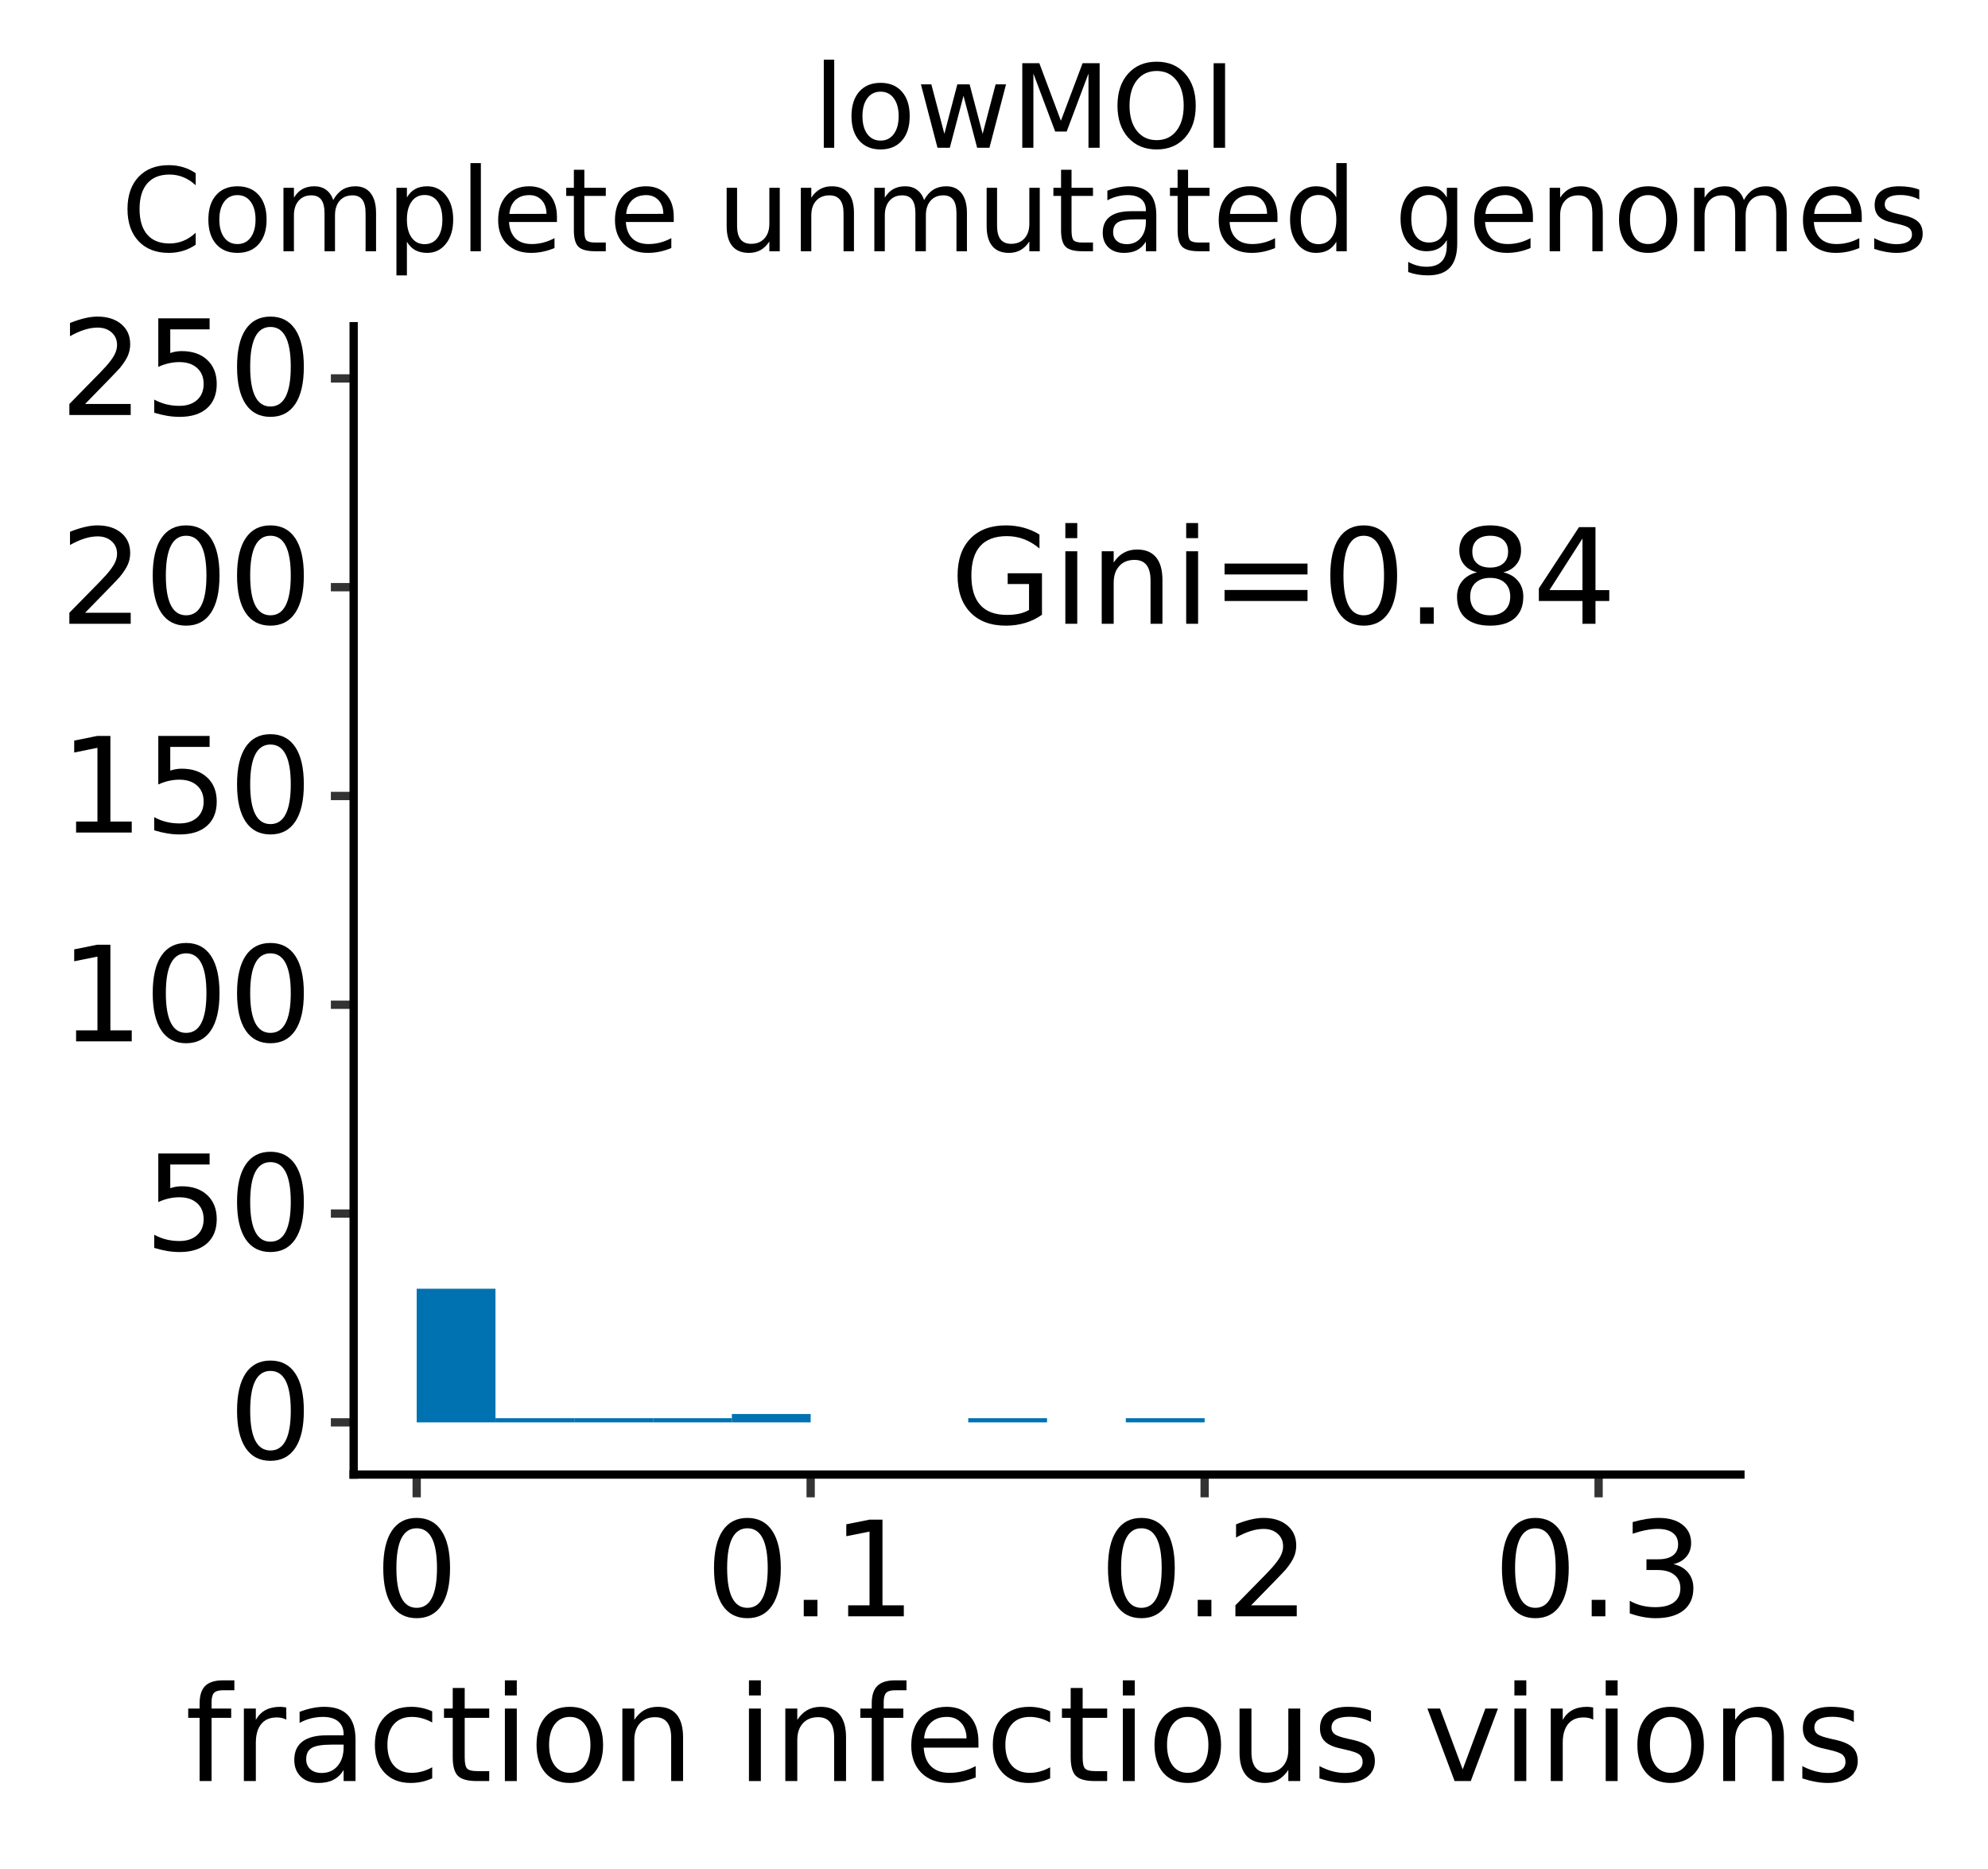
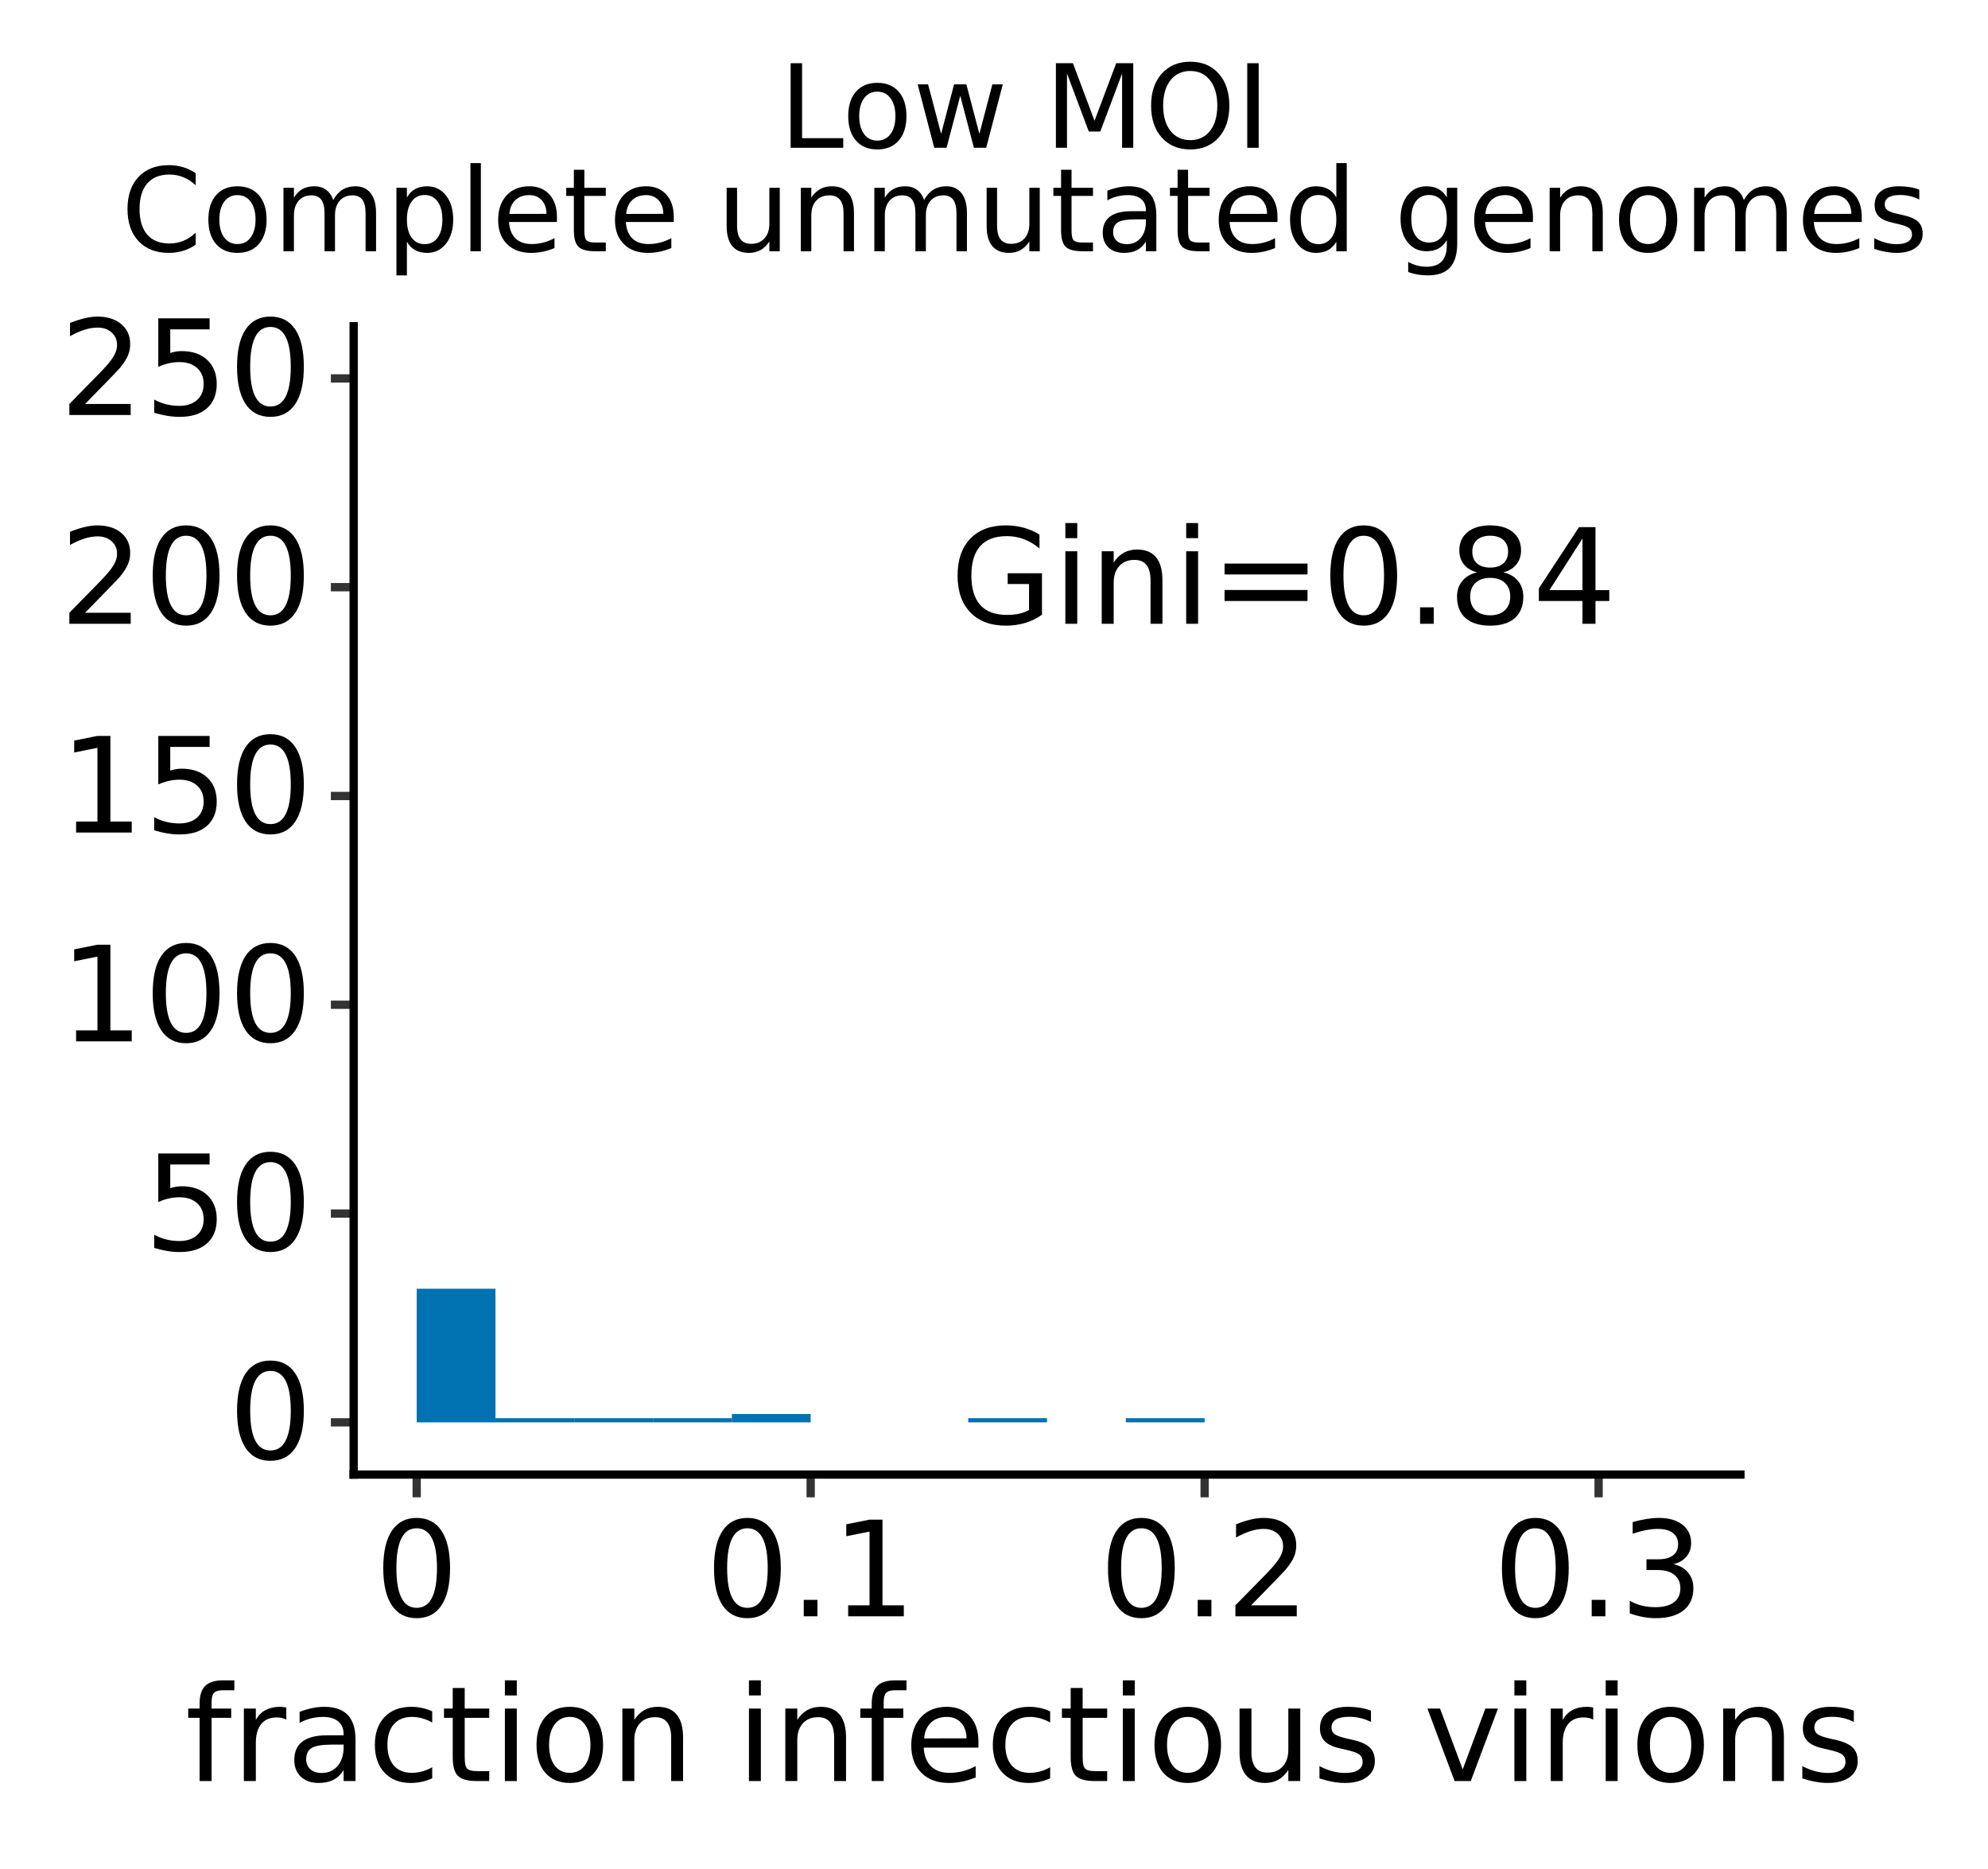
<svg xmlns="http://www.w3.org/2000/svg" xmlns:xlink="http://www.w3.org/1999/xlink" width="239.975pt" height="225.49pt" viewBox="0 0 239.975 225.49" version="1.1">
  <defs>
    <style type="text/css">*{stroke-linejoin: round; stroke-linecap: butt}</style>
  </defs>
  <g id="figure_1">
    <g id="patch_1">
      <path d="M 0 225.49  L 239.975 225.49  L 239.975 0  L 0 0  z " style="fill: #ffffff; stroke: #ffffff; stroke-linejoin: miter" />
    </g>
    <g id="axes_1">
      <g id="patch_2">
        <path d="M 42.69 177.97  L 210.09 177.97  L 210.09 39.37  L 42.69 39.37  z " style="fill: #ffffff" />
      </g>
      <g id="matplotlib.axis_1">
        <g id="xtick_1">
          <g id="line2d_1">
            <path d="M 50.299 177.97  " style="fill: none; stroke: #000000; stroke-width: 1.5" />
            <defs>
-               <path id="m61fb1ff307" d="M 0 0  L 0 2.75  " style="stroke: #333333" />
+               <path id="meadcda13a4" d="M 0 0  L 0 2.75  " style="stroke: #333333" />
            </defs>
            <g>
-               <use xlink:href="#m61fb1ff307" x="50.299" y="177.97" style="stroke: #333333" />
+               <use xlink:href="#meadcda13a4" x="50.299" y="177.97" style="stroke: #333333" />
            </g>
          </g>
          <g id="text_1">
            <g transform="translate(45.20909 195.0779)scale(0.16 -0.16)">
              <defs>
                <path id="DejaVuSans-30" d="M 2034 4250  Q 1547 4250 1301 3770  Q 1056 3291 1056 2328  Q 1056 1369 1301 889  Q 1547 409 2034 409  Q 2525 409 2770 889  Q 3016 1369 3016 2328  Q 3016 3291 2770 3770  Q 2525 4250 2034 4250  z M 2034 4750  Q 2819 4750 3233 4129  Q 3647 3509 3647 2328  Q 3647 1150 3233 529  Q 2819 -91 2034 -91  Q 1250 -91 836 529  Q 422 1150 422 2328  Q 422 3509 836 4129  Q 1250 4750 2034 4750  z " transform="scale(0.015625)" />
              </defs>
              <use xlink:href="#DejaVuSans-30" />
            </g>
          </g>
        </g>
        <g id="xtick_2">
          <g id="line2d_2">
            <path d="M 97.856 177.97  " style="fill: none; stroke: #000000; stroke-width: 1.5" />
            <g>
-               <use xlink:href="#m61fb1ff307" x="97.856" y="177.97" style="stroke: #333333" />
+               <use xlink:href="#meadcda13a4" x="97.856" y="177.97" style="stroke: #333333" />
            </g>
          </g>
          <g id="text_2">
            <g transform="translate(85.13341 195.0779)scale(0.16 -0.16)">
              <defs>
                <path id="DejaVuSans-2e" d="M 684 794  L 1344 794  L 1344 0  L 684 0  L 684 794  z " transform="scale(0.015625)" />
                <path id="DejaVuSans-31" d="M 794 531  L 1825 531  L 1825 4091  L 703 3866  L 703 4441  L 1819 4666  L 2450 4666  L 2450 531  L 3481 531  L 3481 0  L 794 0  L 794 531  z " transform="scale(0.015625)" />
              </defs>
              <use xlink:href="#DejaVuSans-30" />
              <use xlink:href="#DejaVuSans-2e" x="63.623" />
              <use xlink:href="#DejaVuSans-31" x="95.41" />
            </g>
          </g>
        </g>
        <g id="xtick_3">
          <g id="line2d_3">
            <path d="M 145.413 177.97  " style="fill: none; stroke: #000000; stroke-width: 1.5" />
            <g>
-               <use xlink:href="#m61fb1ff307" x="145.413" y="177.97" style="stroke: #333333" />
+               <use xlink:href="#meadcda13a4" x="145.413" y="177.97" style="stroke: #333333" />
            </g>
          </g>
          <g id="text_3">
            <g transform="translate(132.6902 195.0779)scale(0.16 -0.16)">
              <defs>
                <path id="DejaVuSans-32" d="M 1228 531  L 3431 531  L 3431 0  L 469 0  L 469 531  Q 828 903 1448 1529  Q 2069 2156 2228 2338  Q 2531 2678 2651 2914  Q 2772 3150 2772 3378  Q 2772 3750 2511 3984  Q 2250 4219 1831 4219  Q 1534 4219 1204 4116  Q 875 4013 500 3803  L 500 4441  Q 881 4594 1212 4672  Q 1544 4750 1819 4750  Q 2544 4750 2975 4387  Q 3406 4025 3406 3419  Q 3406 3131 3298 2873  Q 3191 2616 2906 2266  Q 2828 2175 2409 1742  Q 1991 1309 1228 531  z " transform="scale(0.015625)" />
              </defs>
              <use xlink:href="#DejaVuSans-30" />
              <use xlink:href="#DejaVuSans-2e" x="63.623" />
              <use xlink:href="#DejaVuSans-32" x="95.41" />
            </g>
          </g>
        </g>
        <g id="xtick_4">
          <g id="line2d_4">
            <path d="M 192.97 177.97  " style="fill: none; stroke: #000000; stroke-width: 1.5" />
            <g>
-               <use xlink:href="#m61fb1ff307" x="192.97" y="177.97" style="stroke: #333333" />
+               <use xlink:href="#meadcda13a4" x="192.97" y="177.97" style="stroke: #333333" />
            </g>
          </g>
          <g id="text_4">
            <g transform="translate(180.247 195.0779)scale(0.16 -0.16)">
              <defs>
                <path id="DejaVuSans-33" d="M 2597 2516  Q 3050 2419 3304 2112  Q 3559 1806 3559 1356  Q 3559 666 3084 287  Q 2609 -91 1734 -91  Q 1441 -91 1130 -33  Q 819 25 488 141  L 488 750  Q 750 597 1062 519  Q 1375 441 1716 441  Q 2309 441 2620 675  Q 2931 909 2931 1356  Q 2931 1769 2642 2001  Q 2353 2234 1838 2234  L 1294 2234  L 1294 2753  L 1863 2753  Q 2328 2753 2575 2939  Q 2822 3125 2822 3475  Q 2822 3834 2567 4026  Q 2313 4219 1838 4219  Q 1578 4219 1281 4162  Q 984 4106 628 3988  L 628 4550  Q 988 4650 1302 4700  Q 1616 4750 1894 4750  Q 2613 4750 3031 4423  Q 3450 4097 3450 3541  Q 3450 3153 3228 2886  Q 3006 2619 2597 2516  z " transform="scale(0.015625)" />
              </defs>
              <use xlink:href="#DejaVuSans-30" />
              <use xlink:href="#DejaVuSans-2e" x="63.623" />
              <use xlink:href="#DejaVuSans-33" x="95.41" />
            </g>
          </g>
        </g>
        <g id="xtick_5" />
        <g id="xtick_6" />
        <g id="xtick_7" />
        <g id="text_5">
          <g transform="translate(22.3525 214.9629)scale(0.16 -0.16)">
            <defs>
              <path id="DejaVuSans-66" d="M 2375 4863  L 2375 4384  L 1825 4384  Q 1516 4384 1395 4259  Q 1275 4134 1275 3809  L 1275 3500  L 2222 3500  L 2222 3053  L 1275 3053  L 1275 0  L 697 0  L 697 3053  L 147 3053  L 147 3500  L 697 3500  L 697 3744  Q 697 4328 969 4595  Q 1241 4863 1831 4863  L 2375 4863  z " transform="scale(0.015625)" />
              <path id="DejaVuSans-72" d="M 2631 2963  Q 2534 3019 2420 3045  Q 2306 3072 2169 3072  Q 1681 3072 1420 2755  Q 1159 2438 1159 1844  L 1159 0  L 581 0  L 581 3500  L 1159 3500  L 1159 2956  Q 1341 3275 1631 3429  Q 1922 3584 2338 3584  Q 2397 3584 2469 3576  Q 2541 3569 2628 3553  L 2631 2963  z " transform="scale(0.015625)" />
              <path id="DejaVuSans-61" d="M 2194 1759  Q 1497 1759 1228 1600  Q 959 1441 959 1056  Q 959 750 1161 570  Q 1363 391 1709 391  Q 2188 391 2477 730  Q 2766 1069 2766 1631  L 2766 1759  L 2194 1759  z M 3341 1997  L 3341 0  L 2766 0  L 2766 531  Q 2569 213 2275 61  Q 1981 -91 1556 -91  Q 1019 -91 701 211  Q 384 513 384 1019  Q 384 1609 779 1909  Q 1175 2209 1959 2209  L 2766 2209  L 2766 2266  Q 2766 2663 2505 2880  Q 2244 3097 1772 3097  Q 1472 3097 1187 3025  Q 903 2953 641 2809  L 641 3341  Q 956 3463 1253 3523  Q 1550 3584 1831 3584  Q 2591 3584 2966 3190  Q 3341 2797 3341 1997  z " transform="scale(0.015625)" />
              <path id="DejaVuSans-63" d="M 3122 3366  L 3122 2828  Q 2878 2963 2633 3030  Q 2388 3097 2138 3097  Q 1578 3097 1268 2742  Q 959 2388 959 1747  Q 959 1106 1268 751  Q 1578 397 2138 397  Q 2388 397 2633 464  Q 2878 531 3122 666  L 3122 134  Q 2881 22 2623 -34  Q 2366 -91 2075 -91  Q 1284 -91 818 406  Q 353 903 353 1747  Q 353 2603 823 3093  Q 1294 3584 2113 3584  Q 2378 3584 2631 3529  Q 2884 3475 3122 3366  z " transform="scale(0.015625)" />
              <path id="DejaVuSans-74" d="M 1172 4494  L 1172 3500  L 2356 3500  L 2356 3053  L 1172 3053  L 1172 1153  Q 1172 725 1289 603  Q 1406 481 1766 481  L 2356 481  L 2356 0  L 1766 0  Q 1100 0 847 248  Q 594 497 594 1153  L 594 3053  L 172 3053  L 172 3500  L 594 3500  L 594 4494  L 1172 4494  z " transform="scale(0.015625)" />
              <path id="DejaVuSans-69" d="M 603 3500  L 1178 3500  L 1178 0  L 603 0  L 603 3500  z M 603 4863  L 1178 4863  L 1178 4134  L 603 4134  L 603 4863  z " transform="scale(0.015625)" />
              <path id="DejaVuSans-6f" d="M 1959 3097  Q 1497 3097 1228 2736  Q 959 2375 959 1747  Q 959 1119 1226 758  Q 1494 397 1959 397  Q 2419 397 2687 759  Q 2956 1122 2956 1747  Q 2956 2369 2687 2733  Q 2419 3097 1959 3097  z M 1959 3584  Q 2709 3584 3137 3096  Q 3566 2609 3566 1747  Q 3566 888 3137 398  Q 2709 -91 1959 -91  Q 1206 -91 779 398  Q 353 888 353 1747  Q 353 2609 779 3096  Q 1206 3584 1959 3584  z " transform="scale(0.015625)" />
              <path id="DejaVuSans-6e" d="M 3513 2113  L 3513 0  L 2938 0  L 2938 2094  Q 2938 2591 2744 2837  Q 2550 3084 2163 3084  Q 1697 3084 1428 2787  Q 1159 2491 1159 1978  L 1159 0  L 581 0  L 581 3500  L 1159 3500  L 1159 2956  Q 1366 3272 1645 3428  Q 1925 3584 2291 3584  Q 2894 3584 3203 3211  Q 3513 2838 3513 2113  z " transform="scale(0.015625)" />
              <path id="DejaVuSans-20" transform="scale(0.015625)" />
              <path id="DejaVuSans-65" d="M 3597 1894  L 3597 1613  L 953 1613  Q 991 1019 1311 708  Q 1631 397 2203 397  Q 2534 397 2845 478  Q 3156 559 3463 722  L 3463 178  Q 3153 47 2828 -22  Q 2503 -91 2169 -91  Q 1331 -91 842 396  Q 353 884 353 1716  Q 353 2575 817 3079  Q 1281 3584 2069 3584  Q 2775 3584 3186 3129  Q 3597 2675 3597 1894  z M 3022 2063  Q 3016 2534 2758 2815  Q 2500 3097 2075 3097  Q 1594 3097 1305 2825  Q 1016 2553 972 2059  L 3022 2063  z " transform="scale(0.015625)" />
              <path id="DejaVuSans-75" d="M 544 1381  L 544 3500  L 1119 3500  L 1119 1403  Q 1119 906 1312 657  Q 1506 409 1894 409  Q 2359 409 2629 706  Q 2900 1003 2900 1516  L 2900 3500  L 3475 3500  L 3475 0  L 2900 0  L 2900 538  Q 2691 219 2414 64  Q 2138 -91 1772 -91  Q 1169 -91 856 284  Q 544 659 544 1381  z M 1991 3584  L 1991 3584  z " transform="scale(0.015625)" />
              <path id="DejaVuSans-73" d="M 2834 3397  L 2834 2853  Q 2591 2978 2328 3040  Q 2066 3103 1784 3103  Q 1356 3103 1142 2972  Q 928 2841 928 2578  Q 928 2378 1081 2264  Q 1234 2150 1697 2047  L 1894 2003  Q 2506 1872 2764 1633  Q 3022 1394 3022 966  Q 3022 478 2636 193  Q 2250 -91 1575 -91  Q 1294 -91 989 -36  Q 684 19 347 128  L 347 722  Q 666 556 975 473  Q 1284 391 1588 391  Q 1994 391 2212 530  Q 2431 669 2431 922  Q 2431 1156 2273 1281  Q 2116 1406 1581 1522  L 1381 1569  Q 847 1681 609 1914  Q 372 2147 372 2553  Q 372 3047 722 3315  Q 1072 3584 1716 3584  Q 2034 3584 2315 3537  Q 2597 3491 2834 3397  z " transform="scale(0.015625)" />
              <path id="DejaVuSans-76" d="M 191 3500  L 800 3500  L 1894 563  L 2988 3500  L 3597 3500  L 2284 0  L 1503 0  L 191 3500  z " transform="scale(0.015625)" />
            </defs>
            <use xlink:href="#DejaVuSans-66" />
            <use xlink:href="#DejaVuSans-72" x="35.205" />
            <use xlink:href="#DejaVuSans-61" x="76.318" />
            <use xlink:href="#DejaVuSans-63" x="137.598" />
            <use xlink:href="#DejaVuSans-74" x="192.578" />
            <use xlink:href="#DejaVuSans-69" x="231.787" />
            <use xlink:href="#DejaVuSans-6f" x="259.57" />
            <use xlink:href="#DejaVuSans-6e" x="320.752" />
            <use xlink:href="#DejaVuSans-20" x="384.131" />
            <use xlink:href="#DejaVuSans-69" x="415.918" />
            <use xlink:href="#DejaVuSans-6e" x="443.701" />
            <use xlink:href="#DejaVuSans-66" x="507.08" />
            <use xlink:href="#DejaVuSans-65" x="542.285" />
            <use xlink:href="#DejaVuSans-63" x="603.809" />
            <use xlink:href="#DejaVuSans-74" x="658.789" />
            <use xlink:href="#DejaVuSans-69" x="697.998" />
            <use xlink:href="#DejaVuSans-6f" x="725.781" />
            <use xlink:href="#DejaVuSans-75" x="786.963" />
            <use xlink:href="#DejaVuSans-73" x="850.342" />
            <use xlink:href="#DejaVuSans-20" x="902.441" />
            <use xlink:href="#DejaVuSans-76" x="934.229" />
            <use xlink:href="#DejaVuSans-69" x="993.408" />
            <use xlink:href="#DejaVuSans-72" x="1021.191" />
            <use xlink:href="#DejaVuSans-69" x="1062.305" />
            <use xlink:href="#DejaVuSans-6f" x="1090.088" />
            <use xlink:href="#DejaVuSans-6e" x="1151.27" />
            <use xlink:href="#DejaVuSans-73" x="1214.648" />
          </g>
        </g>
      </g>
      <g id="matplotlib.axis_2">
        <g id="ytick_1">
          <g id="line2d_5">
            <path d="M 42.69 171.67  " style="fill: none; stroke: #000000; stroke-width: 1.5" />
            <defs>
-               <path id="m66062887f6" d="M 0 0  L -2.75 0  " style="stroke: #333333" />
+               <path id="m90197d9bc1" d="M 0 0  L -2.75 0  " style="stroke: #333333" />
            </defs>
            <g>
-               <use xlink:href="#m66062887f6" x="42.69" y="171.67" style="stroke: #333333" />
+               <use xlink:href="#m90197d9bc1" x="42.69" y="171.67" style="stroke: #333333" />
            </g>
          </g>
          <g id="text_6">
            <g transform="translate(27.56 176.0854)scale(0.16 -0.16)">
              <use xlink:href="#DejaVuSans-30" />
            </g>
          </g>
        </g>
        <g id="ytick_2">
          <g id="line2d_6">
            <path d="M 42.69 146.47  " style="fill: none; stroke: #000000; stroke-width: 1.5" />
            <g>
-               <use xlink:href="#m66062887f6" x="42.69" y="146.47" style="stroke: #333333" />
+               <use xlink:href="#m90197d9bc1" x="42.69" y="146.47" style="stroke: #333333" />
            </g>
          </g>
          <g id="text_7">
            <g transform="translate(17.38 150.8854)scale(0.16 -0.16)">
              <defs>
                <path id="DejaVuSans-35" d="M 691 4666  L 3169 4666  L 3169 4134  L 1269 4134  L 1269 2991  Q 1406 3038 1543 3061  Q 1681 3084 1819 3084  Q 2600 3084 3056 2656  Q 3513 2228 3513 1497  Q 3513 744 3044 326  Q 2575 -91 1722 -91  Q 1428 -91 1123 -41  Q 819 9 494 109  L 494 744  Q 775 591 1075 516  Q 1375 441 1709 441  Q 2250 441 2565 725  Q 2881 1009 2881 1497  Q 2881 1984 2565 2268  Q 2250 2553 1709 2553  Q 1456 2553 1204 2497  Q 953 2441 691 2322  L 691 4666  z " transform="scale(0.015625)" />
              </defs>
              <use xlink:href="#DejaVuSans-35" />
              <use xlink:href="#DejaVuSans-30" x="63.623" />
            </g>
          </g>
        </g>
        <g id="ytick_3">
          <g id="line2d_7">
            <path d="M 42.69 121.27  " style="fill: none; stroke: #000000; stroke-width: 1.5" />
            <g>
-               <use xlink:href="#m66062887f6" x="42.69" y="121.27" style="stroke: #333333" />
+               <use xlink:href="#m90197d9bc1" x="42.69" y="121.27" style="stroke: #333333" />
            </g>
          </g>
          <g id="text_8">
            <g transform="translate(7.2 125.6854)scale(0.16 -0.16)">
              <use xlink:href="#DejaVuSans-31" />
              <use xlink:href="#DejaVuSans-30" x="63.623" />
              <use xlink:href="#DejaVuSans-30" x="127.246" />
            </g>
          </g>
        </g>
        <g id="ytick_4">
          <g id="line2d_8">
            <path d="M 42.69 96.07  " style="fill: none; stroke: #000000; stroke-width: 1.5" />
            <g>
-               <use xlink:href="#m66062887f6" x="42.69" y="96.07" style="stroke: #333333" />
+               <use xlink:href="#m90197d9bc1" x="42.69" y="96.07" style="stroke: #333333" />
            </g>
          </g>
          <g id="text_9">
            <g transform="translate(7.2 100.4854)scale(0.16 -0.16)">
              <use xlink:href="#DejaVuSans-31" />
              <use xlink:href="#DejaVuSans-35" x="63.623" />
              <use xlink:href="#DejaVuSans-30" x="127.246" />
            </g>
          </g>
        </g>
        <g id="ytick_5">
          <g id="line2d_9">
            <path d="M 42.69 70.87  " style="fill: none; stroke: #000000; stroke-width: 1.5" />
            <g>
-               <use xlink:href="#m66062887f6" x="42.69" y="70.87" style="stroke: #333333" />
+               <use xlink:href="#m90197d9bc1" x="42.69" y="70.87" style="stroke: #333333" />
            </g>
          </g>
          <g id="text_10">
            <g transform="translate(7.2 75.28541)scale(0.16 -0.16)">
              <use xlink:href="#DejaVuSans-32" />
              <use xlink:href="#DejaVuSans-30" x="63.623" />
              <use xlink:href="#DejaVuSans-30" x="127.246" />
            </g>
          </g>
        </g>
        <g id="ytick_6">
          <g id="line2d_10">
            <path d="M 42.69 45.67  " style="fill: none; stroke: #000000; stroke-width: 1.5" />
            <g>
-               <use xlink:href="#m66062887f6" x="42.69" y="45.67" style="stroke: #333333" />
+               <use xlink:href="#m90197d9bc1" x="42.69" y="45.67" style="stroke: #333333" />
            </g>
          </g>
          <g id="text_11">
            <g transform="translate(7.2 50.08541)scale(0.16 -0.16)">
              <use xlink:href="#DejaVuSans-32" />
              <use xlink:href="#DejaVuSans-35" x="63.623" />
              <use xlink:href="#DejaVuSans-30" x="127.246" />
            </g>
          </g>
        </g>
        <g id="ytick_7" />
        <g id="ytick_8" />
        <g id="ytick_9" />
        <g id="ytick_10" />
        <g id="ytick_11" />
      </g>
      <g id="PolyCollection_1">
-         <path d="M 50.299 171.67  L 50.299 155.542  L 59.81 155.542  L 59.81 171.67  z " clip-path="url(#pc635e0d7e3)" style="fill: #0072b2" />
-         <path d="M 59.81 171.67  L 59.81 171.166  L 69.322 171.166  L 69.322 171.67  z " clip-path="url(#pc635e0d7e3)" style="fill: #0072b2" />
-         <path d="M 69.322 171.67  L 69.322 171.166  L 78.833 171.166  L 78.833 171.67  z " clip-path="url(#pc635e0d7e3)" style="fill: #0072b2" />
-         <path d="M 78.833 171.67  L 78.833 171.166  L 88.345 171.166  L 88.345 171.67  z " clip-path="url(#pc635e0d7e3)" style="fill: #0072b2" />
-         <path d="M 88.345 171.67  L 88.345 170.662  L 97.856 170.662  L 97.856 171.67  z " clip-path="url(#pc635e0d7e3)" style="fill: #0072b2" />
-         <path d="M 97.856 171.67  L 97.856 171.67  L 107.367 171.67  L 107.367 171.67  z " clip-path="url(#pc635e0d7e3)" style="fill: #0072b2" />
-         <path d="M 107.367 171.67  L 107.367 171.67  L 116.879 171.67  L 116.879 171.67  z " clip-path="url(#pc635e0d7e3)" style="fill: #0072b2" />
-         <path d="M 116.879 171.67  L 116.879 171.166  L 126.39 171.166  L 126.39 171.67  z " clip-path="url(#pc635e0d7e3)" style="fill: #0072b2" />
-         <path d="M 126.39 171.67  L 126.39 171.67  L 135.901 171.67  L 135.901 171.67  z " clip-path="url(#pc635e0d7e3)" style="fill: #0072b2" />
-         <path d="M 135.901 171.67  L 135.901 171.166  L 145.413 171.166  L 145.413 171.67  z " clip-path="url(#pc635e0d7e3)" style="fill: #0072b2" />
-         <path d="M 145.413 171.67  L 145.413 171.67  L 154.924 171.67  L 154.924 171.67  z " clip-path="url(#pc635e0d7e3)" style="fill: #0072b2" />
-         <path d="M 154.924 171.67  L 154.924 171.67  L 164.435 171.67  L 164.435 171.67  z " clip-path="url(#pc635e0d7e3)" style="fill: #0072b2" />
-         <path d="M 164.435 171.67  L 164.435 171.67  L 173.947 171.67  L 173.947 171.67  z " clip-path="url(#pc635e0d7e3)" style="fill: #0072b2" />
-         <path d="M 173.947 171.67  L 173.947 171.67  L 183.458 171.67  L 183.458 171.67  z " clip-path="url(#pc635e0d7e3)" style="fill: #0072b2" />
-         <path d="M 183.458 171.67  L 183.458 171.67  L 192.97 171.67  L 192.97 171.67  z " clip-path="url(#pc635e0d7e3)" style="fill: #0072b2" />
-         <path d="M 192.97 171.67  L 192.97 171.67  L 202.481 171.67  L 202.481 171.67  z " clip-path="url(#pc635e0d7e3)" style="fill: #0072b2" />
+         <path d="M 50.299 171.67  L 50.299 155.542  L 59.81 155.542  L 59.81 171.67  z " clip-path="url(#p677b54891c)" style="fill: #0072b2" />
+         <path d="M 59.81 171.67  L 59.81 171.166  L 69.322 171.166  L 69.322 171.67  z " clip-path="url(#p677b54891c)" style="fill: #0072b2" />
+         <path d="M 69.322 171.67  L 69.322 171.166  L 78.833 171.166  L 78.833 171.67  z " clip-path="url(#p677b54891c)" style="fill: #0072b2" />
+         <path d="M 78.833 171.67  L 78.833 171.166  L 88.345 171.166  L 88.345 171.67  z " clip-path="url(#p677b54891c)" style="fill: #0072b2" />
+         <path d="M 88.345 171.67  L 88.345 170.662  L 97.856 170.662  L 97.856 171.67  z " clip-path="url(#p677b54891c)" style="fill: #0072b2" />
+         <path d="M 97.856 171.67  L 97.856 171.67  L 107.367 171.67  L 107.367 171.67  z " clip-path="url(#p677b54891c)" style="fill: #0072b2" />
+         <path d="M 107.367 171.67  L 107.367 171.67  L 116.879 171.67  L 116.879 171.67  z " clip-path="url(#p677b54891c)" style="fill: #0072b2" />
+         <path d="M 116.879 171.67  L 116.879 171.166  L 126.39 171.166  L 126.39 171.67  z " clip-path="url(#p677b54891c)" style="fill: #0072b2" />
+         <path d="M 126.39 171.67  L 126.39 171.67  L 135.901 171.67  L 135.901 171.67  z " clip-path="url(#p677b54891c)" style="fill: #0072b2" />
+         <path d="M 135.901 171.67  L 135.901 171.166  L 145.413 171.166  L 145.413 171.67  z " clip-path="url(#p677b54891c)" style="fill: #0072b2" />
+         <path d="M 145.413 171.67  L 145.413 171.67  L 154.924 171.67  L 154.924 171.67  z " clip-path="url(#p677b54891c)" style="fill: #0072b2" />
+         <path d="M 154.924 171.67  L 154.924 171.67  L 164.435 171.67  L 164.435 171.67  z " clip-path="url(#p677b54891c)" style="fill: #0072b2" />
+         <path d="M 164.435 171.67  L 164.435 171.67  L 173.947 171.67  L 173.947 171.67  z " clip-path="url(#p677b54891c)" style="fill: #0072b2" />
+         <path d="M 173.947 171.67  L 173.947 171.67  L 183.458 171.67  L 183.458 171.67  z " clip-path="url(#p677b54891c)" style="fill: #0072b2" />
+         <path d="M 183.458 171.67  L 183.458 171.67  L 192.97 171.67  L 192.97 171.67  z " clip-path="url(#p677b54891c)" style="fill: #0072b2" />
+         <path d="M 192.97 171.67  L 192.97 171.67  L 202.481 171.67  L 202.481 171.67  z " clip-path="url(#p677b54891c)" style="fill: #0072b2" />
      </g>
      <g id="text_12">
-         <g clip-path="url(#pc635e0d7e3)">
+         <g clip-path="url(#p677b54891c)">
          <g transform="translate(114.6941 75.28541)scale(0.16 -0.16)">
            <defs>
              <path id="DejaVuSans-47" d="M 3809 666  L 3809 1919  L 2778 1919  L 2778 2438  L 4434 2438  L 4434 434  Q 4069 175 3628 42  Q 3188 -91 2688 -91  Q 1594 -91 976 548  Q 359 1188 359 2328  Q 359 3472 976 4111  Q 1594 4750 2688 4750  Q 3144 4750 3555 4637  Q 3966 4525 4313 4306  L 4313 3634  Q 3963 3931 3569 4081  Q 3175 4231 2741 4231  Q 1884 4231 1454 3753  Q 1025 3275 1025 2328  Q 1025 1384 1454 906  Q 1884 428 2741 428  Q 3075 428 3337 486  Q 3600 544 3809 666  z " transform="scale(0.015625)" />
              <path id="DejaVuSans-3d" d="M 678 2906  L 4684 2906  L 4684 2381  L 678 2381  L 678 2906  z M 678 1631  L 4684 1631  L 4684 1100  L 678 1100  L 678 1631  z " transform="scale(0.015625)" />
              <path id="DejaVuSans-38" d="M 2034 2216  Q 1584 2216 1326 1975  Q 1069 1734 1069 1313  Q 1069 891 1326 650  Q 1584 409 2034 409  Q 2484 409 2743 651  Q 3003 894 3003 1313  Q 3003 1734 2745 1975  Q 2488 2216 2034 2216  z M 1403 2484  Q 997 2584 770 2862  Q 544 3141 544 3541  Q 544 4100 942 4425  Q 1341 4750 2034 4750  Q 2731 4750 3128 4425  Q 3525 4100 3525 3541  Q 3525 3141 3298 2862  Q 3072 2584 2669 2484  Q 3125 2378 3379 2068  Q 3634 1759 3634 1313  Q 3634 634 3220 271  Q 2806 -91 2034 -91  Q 1263 -91 848 271  Q 434 634 434 1313  Q 434 1759 690 2068  Q 947 2378 1403 2484  z M 1172 3481  Q 1172 3119 1398 2916  Q 1625 2713 2034 2713  Q 2441 2713 2670 2916  Q 2900 3119 2900 3481  Q 2900 3844 2670 4047  Q 2441 4250 2034 4250  Q 1625 4250 1398 4047  Q 1172 3844 1172 3481  z " transform="scale(0.015625)" />
              <path id="DejaVuSans-34" d="M 2419 4116  L 825 1625  L 2419 1625  L 2419 4116  z M 2253 4666  L 3047 4666  L 3047 1625  L 3713 1625  L 3713 1100  L 3047 1100  L 3047 0  L 2419 0  L 2419 1100  L 313 1100  L 313 1709  L 2253 4666  z " transform="scale(0.015625)" />
            </defs>
            <use xlink:href="#DejaVuSans-47" />
            <use xlink:href="#DejaVuSans-69" x="77.49" />
            <use xlink:href="#DejaVuSans-6e" x="105.273" />
            <use xlink:href="#DejaVuSans-69" x="168.652" />
            <use xlink:href="#DejaVuSans-3d" x="196.436" />
            <use xlink:href="#DejaVuSans-30" x="280.225" />
            <use xlink:href="#DejaVuSans-2e" x="343.848" />
            <use xlink:href="#DejaVuSans-38" x="375.635" />
            <use xlink:href="#DejaVuSans-34" x="439.258" />
          </g>
        </g>
      </g>
      <g id="patch_3">
        <path d="M 42.69 177.97  L 42.69 39.37  " style="fill: none; stroke: #000000; stroke-linejoin: miter; stroke-linecap: square" />
      </g>
      <g id="patch_4">
        <path d="M 42.69 177.97  L 210.09 177.97  " style="fill: none; stroke: #000000; stroke-linejoin: miter; stroke-linecap: square" />
      </g>
    </g>
    <g id="text_13">
-       <g transform="translate(98.1225 17.83781)scale(0.14 -0.14)">
+       <g transform="translate(94.06469 17.83781)scale(0.14 -0.14)">
        <defs>
-           <path id="DejaVuSans-6c" d="M 603 4863  L 1178 4863  L 1178 0  L 603 0  L 603 4863  z " transform="scale(0.015625)" />
+           <path id="DejaVuSans-4c" d="M 628 4666  L 1259 4666  L 1259 531  L 3531 531  L 3531 0  L 628 0  L 628 4666  z " transform="scale(0.015625)" />
          <path id="DejaVuSans-77" d="M 269 3500  L 844 3500  L 1563 769  L 2278 3500  L 2956 3500  L 3675 769  L 4391 3500  L 4966 3500  L 4050 0  L 3372 0  L 2619 2869  L 1863 0  L 1184 0  L 269 3500  z " transform="scale(0.015625)" />
          <path id="DejaVuSans-4d" d="M 628 4666  L 1569 4666  L 2759 1491  L 3956 4666  L 4897 4666  L 4897 0  L 4281 0  L 4281 4097  L 3078 897  L 2444 897  L 1241 4097  L 1241 0  L 628 0  L 628 4666  z " transform="scale(0.015625)" />
          <path id="DejaVuSans-4f" d="M 2522 4238  Q 1834 4238 1429 3725  Q 1025 3213 1025 2328  Q 1025 1447 1429 934  Q 1834 422 2522 422  Q 3209 422 3611 934  Q 4013 1447 4013 2328  Q 4013 3213 3611 3725  Q 3209 4238 2522 4238  z M 2522 4750  Q 3503 4750 4090 4092  Q 4678 3434 4678 2328  Q 4678 1225 4090 567  Q 3503 -91 2522 -91  Q 1538 -91 948 565  Q 359 1222 359 2328  Q 359 3434 948 4092  Q 1538 4750 2522 4750  z " transform="scale(0.015625)" />
          <path id="DejaVuSans-49" d="M 628 4666  L 1259 4666  L 1259 0  L 628 0  L 628 4666  z " transform="scale(0.015625)" />
        </defs>
-         <use xlink:href="#DejaVuSans-6c" />
-         <use xlink:href="#DejaVuSans-6f" x="27.783" />
-         <use xlink:href="#DejaVuSans-77" x="88.965" />
-         <use xlink:href="#DejaVuSans-4d" x="170.752" />
-         <use xlink:href="#DejaVuSans-4f" x="257.031" />
-         <use xlink:href="#DejaVuSans-49" x="335.742" />
+         <use xlink:href="#DejaVuSans-4c" />
+         <use xlink:href="#DejaVuSans-6f" x="53.963" />
+         <use xlink:href="#DejaVuSans-77" x="115.145" />
+         <use xlink:href="#DejaVuSans-20" x="196.932" />
+         <use xlink:href="#DejaVuSans-4d" x="228.719" />
+         <use xlink:href="#DejaVuSans-4f" x="314.998" />
+         <use xlink:href="#DejaVuSans-49" x="393.709" />
      </g>
      <g transform="translate(14.60484 30.32341)scale(0.14 -0.14)">
        <defs>
          <path id="DejaVuSans-43" d="M 4122 4306  L 4122 3641  Q 3803 3938 3442 4084  Q 3081 4231 2675 4231  Q 1875 4231 1450 3742  Q 1025 3253 1025 2328  Q 1025 1406 1450 917  Q 1875 428 2675 428  Q 3081 428 3442 575  Q 3803 722 4122 1019  L 4122 359  Q 3791 134 3420 21  Q 3050 -91 2638 -91  Q 1578 -91 968 557  Q 359 1206 359 2328  Q 359 3453 968 4101  Q 1578 4750 2638 4750  Q 3056 4750 3426 4639  Q 3797 4528 4122 4306  z " transform="scale(0.015625)" />
          <path id="DejaVuSans-6d" d="M 3328 2828  Q 3544 3216 3844 3400  Q 4144 3584 4550 3584  Q 5097 3584 5394 3201  Q 5691 2819 5691 2113  L 5691 0  L 5113 0  L 5113 2094  Q 5113 2597 4934 2840  Q 4756 3084 4391 3084  Q 3944 3084 3684 2787  Q 3425 2491 3425 1978  L 3425 0  L 2847 0  L 2847 2094  Q 2847 2600 2669 2842  Q 2491 3084 2119 3084  Q 1678 3084 1418 2786  Q 1159 2488 1159 1978  L 1159 0  L 581 0  L 581 3500  L 1159 3500  L 1159 2956  Q 1356 3278 1631 3431  Q 1906 3584 2284 3584  Q 2666 3584 2933 3390  Q 3200 3197 3328 2828  z " transform="scale(0.015625)" />
          <path id="DejaVuSans-70" d="M 1159 525  L 1159 -1331  L 581 -1331  L 581 3500  L 1159 3500  L 1159 2969  Q 1341 3281 1617 3432  Q 1894 3584 2278 3584  Q 2916 3584 3314 3078  Q 3713 2572 3713 1747  Q 3713 922 3314 415  Q 2916 -91 2278 -91  Q 1894 -91 1617 61  Q 1341 213 1159 525  z M 3116 1747  Q 3116 2381 2855 2742  Q 2594 3103 2138 3103  Q 1681 3103 1420 2742  Q 1159 2381 1159 1747  Q 1159 1113 1420 752  Q 1681 391 2138 391  Q 2594 391 2855 752  Q 3116 1113 3116 1747  z " transform="scale(0.015625)" />
+           <path id="DejaVuSans-6c" d="M 603 4863  L 1178 4863  L 1178 0  L 603 0  L 603 4863  z " transform="scale(0.015625)" />
          <path id="DejaVuSans-64" d="M 2906 2969  L 2906 4863  L 3481 4863  L 3481 0  L 2906 0  L 2906 525  Q 2725 213 2448 61  Q 2172 -91 1784 -91  Q 1150 -91 751 415  Q 353 922 353 1747  Q 353 2572 751 3078  Q 1150 3584 1784 3584  Q 2172 3584 2448 3432  Q 2725 3281 2906 2969  z M 947 1747  Q 947 1113 1208 752  Q 1469 391 1925 391  Q 2381 391 2643 752  Q 2906 1113 2906 1747  Q 2906 2381 2643 2742  Q 2381 3103 1925 3103  Q 1469 3103 1208 2742  Q 947 2381 947 1747  z " transform="scale(0.015625)" />
          <path id="DejaVuSans-67" d="M 2906 1791  Q 2906 2416 2648 2759  Q 2391 3103 1925 3103  Q 1463 3103 1205 2759  Q 947 2416 947 1791  Q 947 1169 1205 825  Q 1463 481 1925 481  Q 2391 481 2648 825  Q 2906 1169 2906 1791  z M 3481 434  Q 3481 -459 3084 -895  Q 2688 -1331 1869 -1331  Q 1566 -1331 1297 -1286  Q 1028 -1241 775 -1147  L 775 -588  Q 1028 -725 1275 -790  Q 1522 -856 1778 -856  Q 2344 -856 2625 -561  Q 2906 -266 2906 331  L 2906 616  Q 2728 306 2450 153  Q 2172 0 1784 0  Q 1141 0 747 490  Q 353 981 353 1791  Q 353 2603 747 3093  Q 1141 3584 1784 3584  Q 2172 3584 2450 3431  Q 2728 3278 2906 2969  L 2906 3500  L 3481 3500  L 3481 434  z " transform="scale(0.015625)" />
        </defs>
        <use xlink:href="#DejaVuSans-43" />
        <use xlink:href="#DejaVuSans-6f" x="69.824" />
        <use xlink:href="#DejaVuSans-6d" x="131.006" />
        <use xlink:href="#DejaVuSans-70" x="228.418" />
        <use xlink:href="#DejaVuSans-6c" x="291.895" />
        <use xlink:href="#DejaVuSans-65" x="319.678" />
        <use xlink:href="#DejaVuSans-74" x="381.201" />
        <use xlink:href="#DejaVuSans-65" x="420.41" />
        <use xlink:href="#DejaVuSans-20" x="481.934" />
        <use xlink:href="#DejaVuSans-75" x="513.721" />
        <use xlink:href="#DejaVuSans-6e" x="577.1" />
        <use xlink:href="#DejaVuSans-6d" x="640.479" />
        <use xlink:href="#DejaVuSans-75" x="737.891" />
        <use xlink:href="#DejaVuSans-74" x="801.27" />
        <use xlink:href="#DejaVuSans-61" x="840.479" />
        <use xlink:href="#DejaVuSans-74" x="901.758" />
        <use xlink:href="#DejaVuSans-65" x="940.967" />
        <use xlink:href="#DejaVuSans-64" x="1002.49" />
        <use xlink:href="#DejaVuSans-20" x="1065.967" />
        <use xlink:href="#DejaVuSans-67" x="1097.754" />
        <use xlink:href="#DejaVuSans-65" x="1161.23" />
        <use xlink:href="#DejaVuSans-6e" x="1222.754" />
        <use xlink:href="#DejaVuSans-6f" x="1286.133" />
        <use xlink:href="#DejaVuSans-6d" x="1347.314" />
        <use xlink:href="#DejaVuSans-65" x="1444.727" />
        <use xlink:href="#DejaVuSans-73" x="1506.25" />
      </g>
    </g>
  </g>
  <defs>
-     <clipPath id="pc635e0d7e3">
+     <clipPath id="p677b54891c">
      <rect x="42.69" y="39.37" width="167.4" height="138.6" />
    </clipPath>
  </defs>
</svg>
